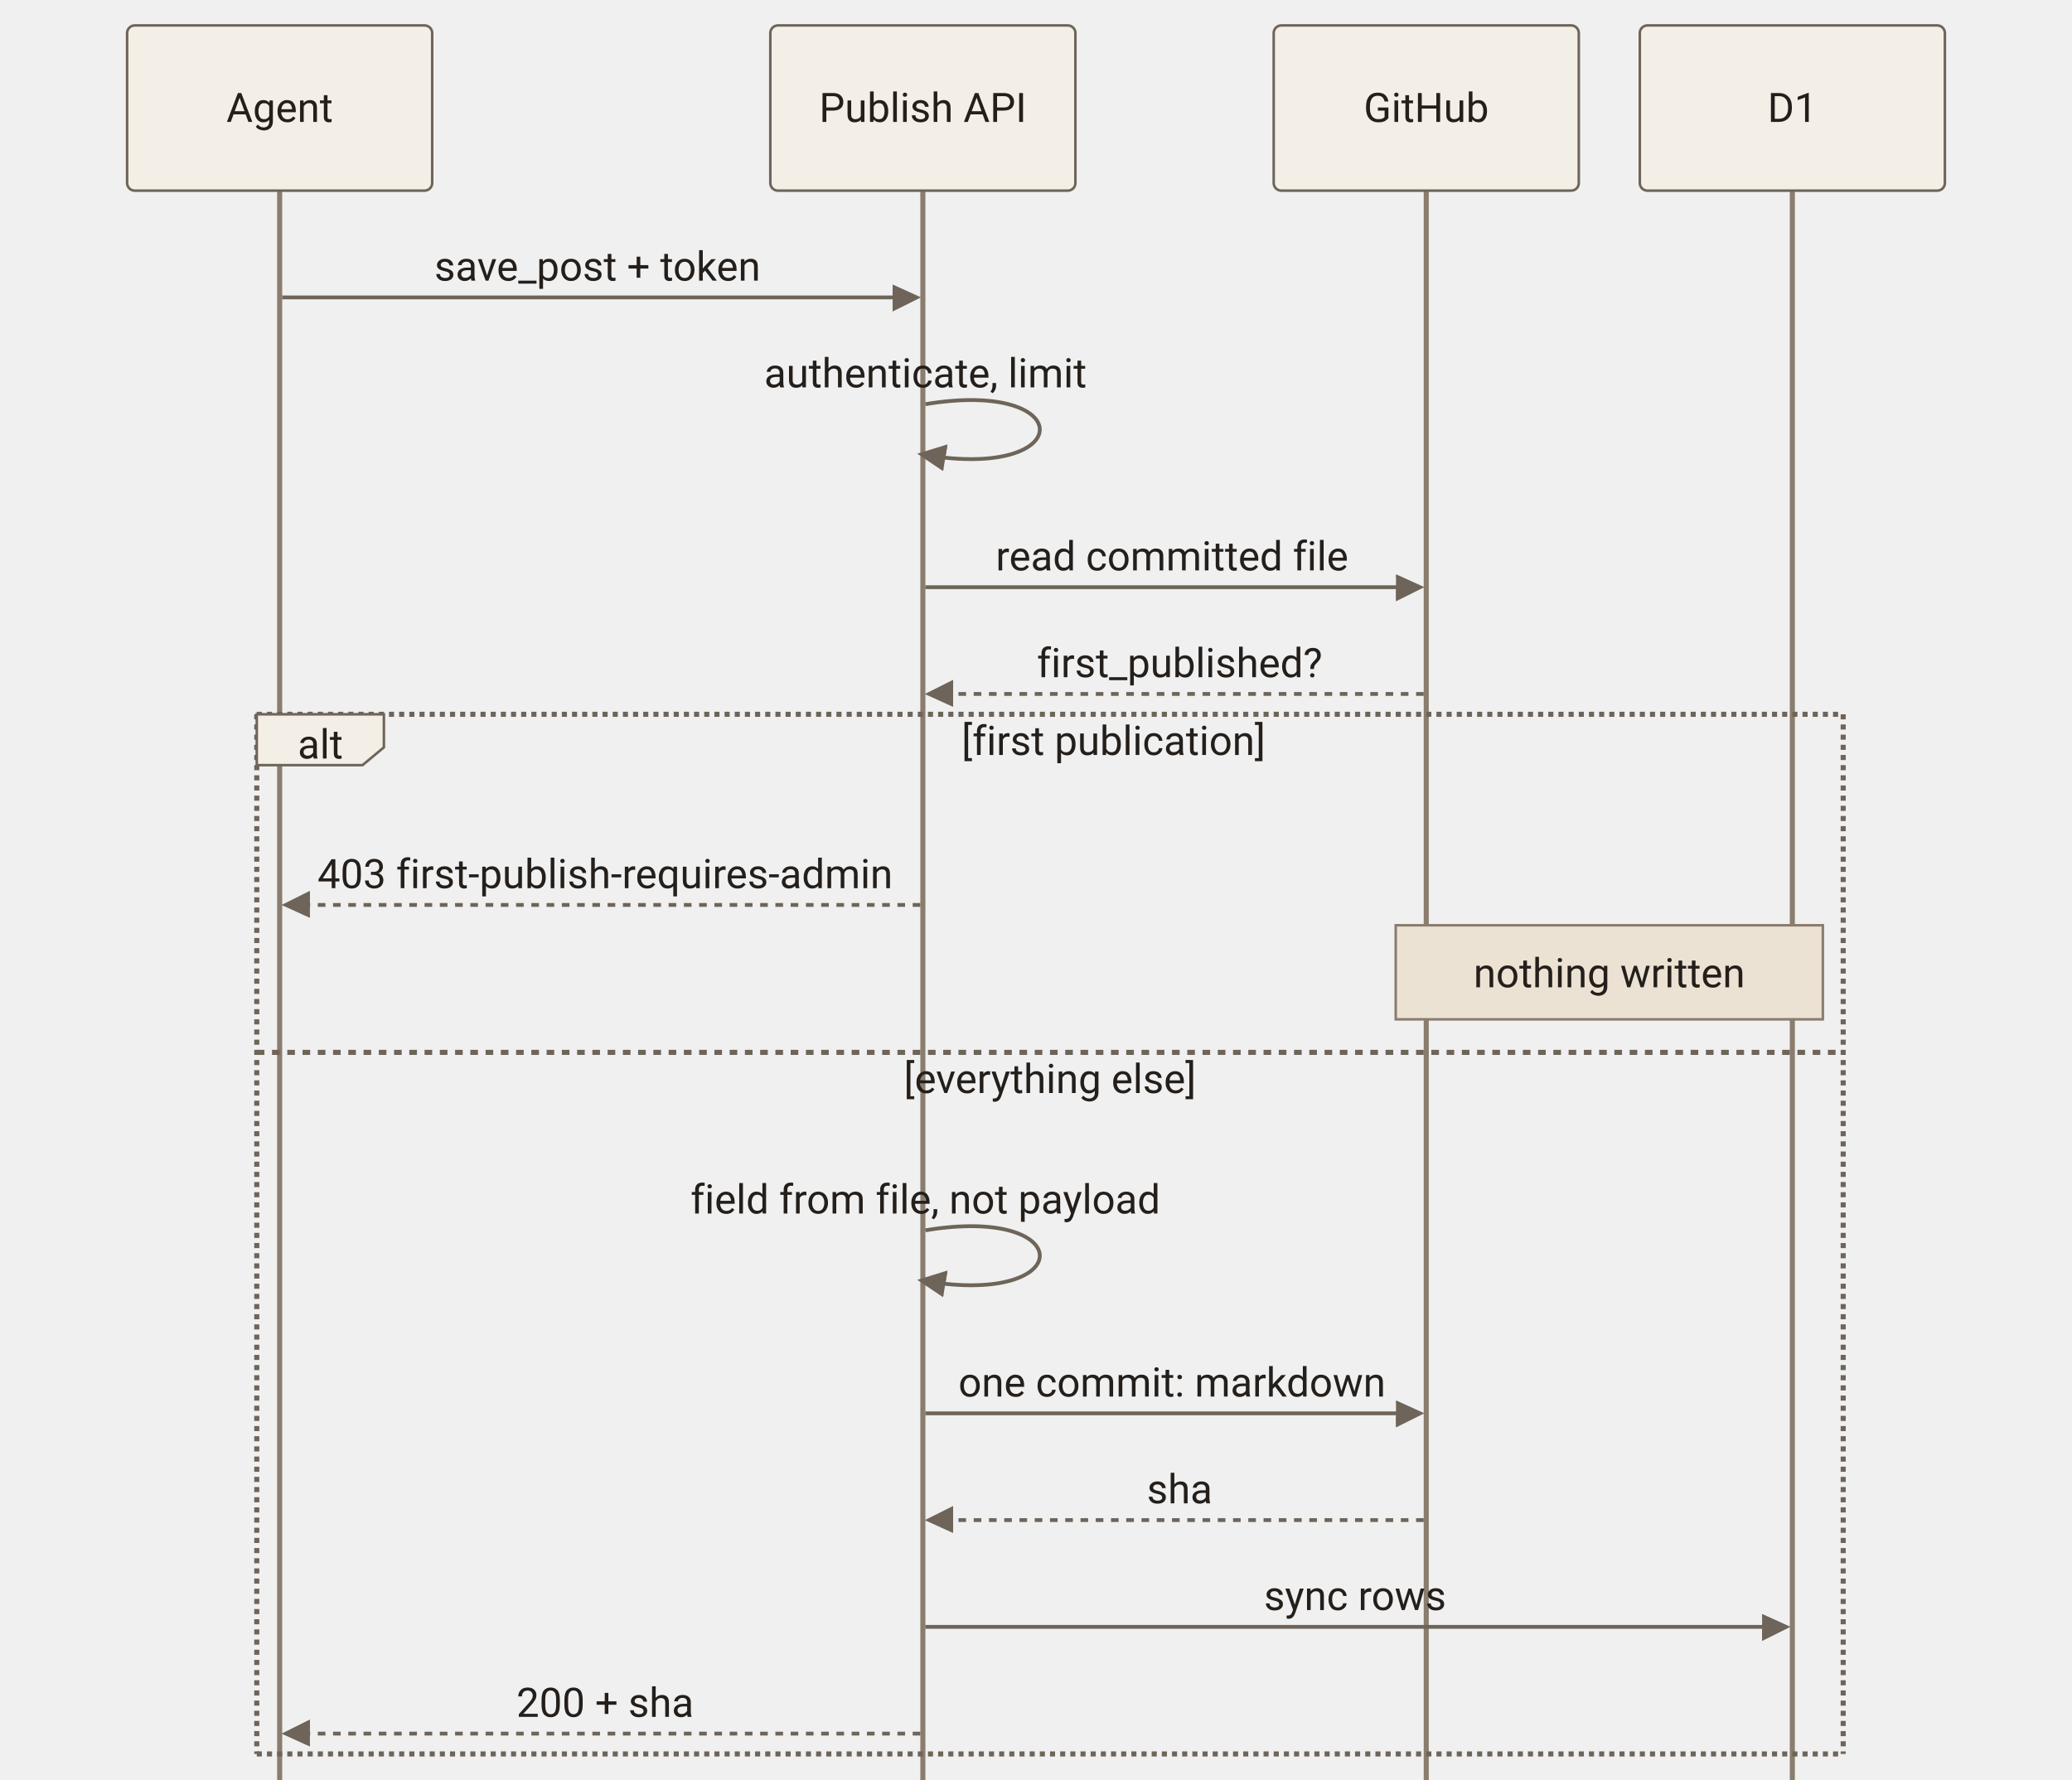
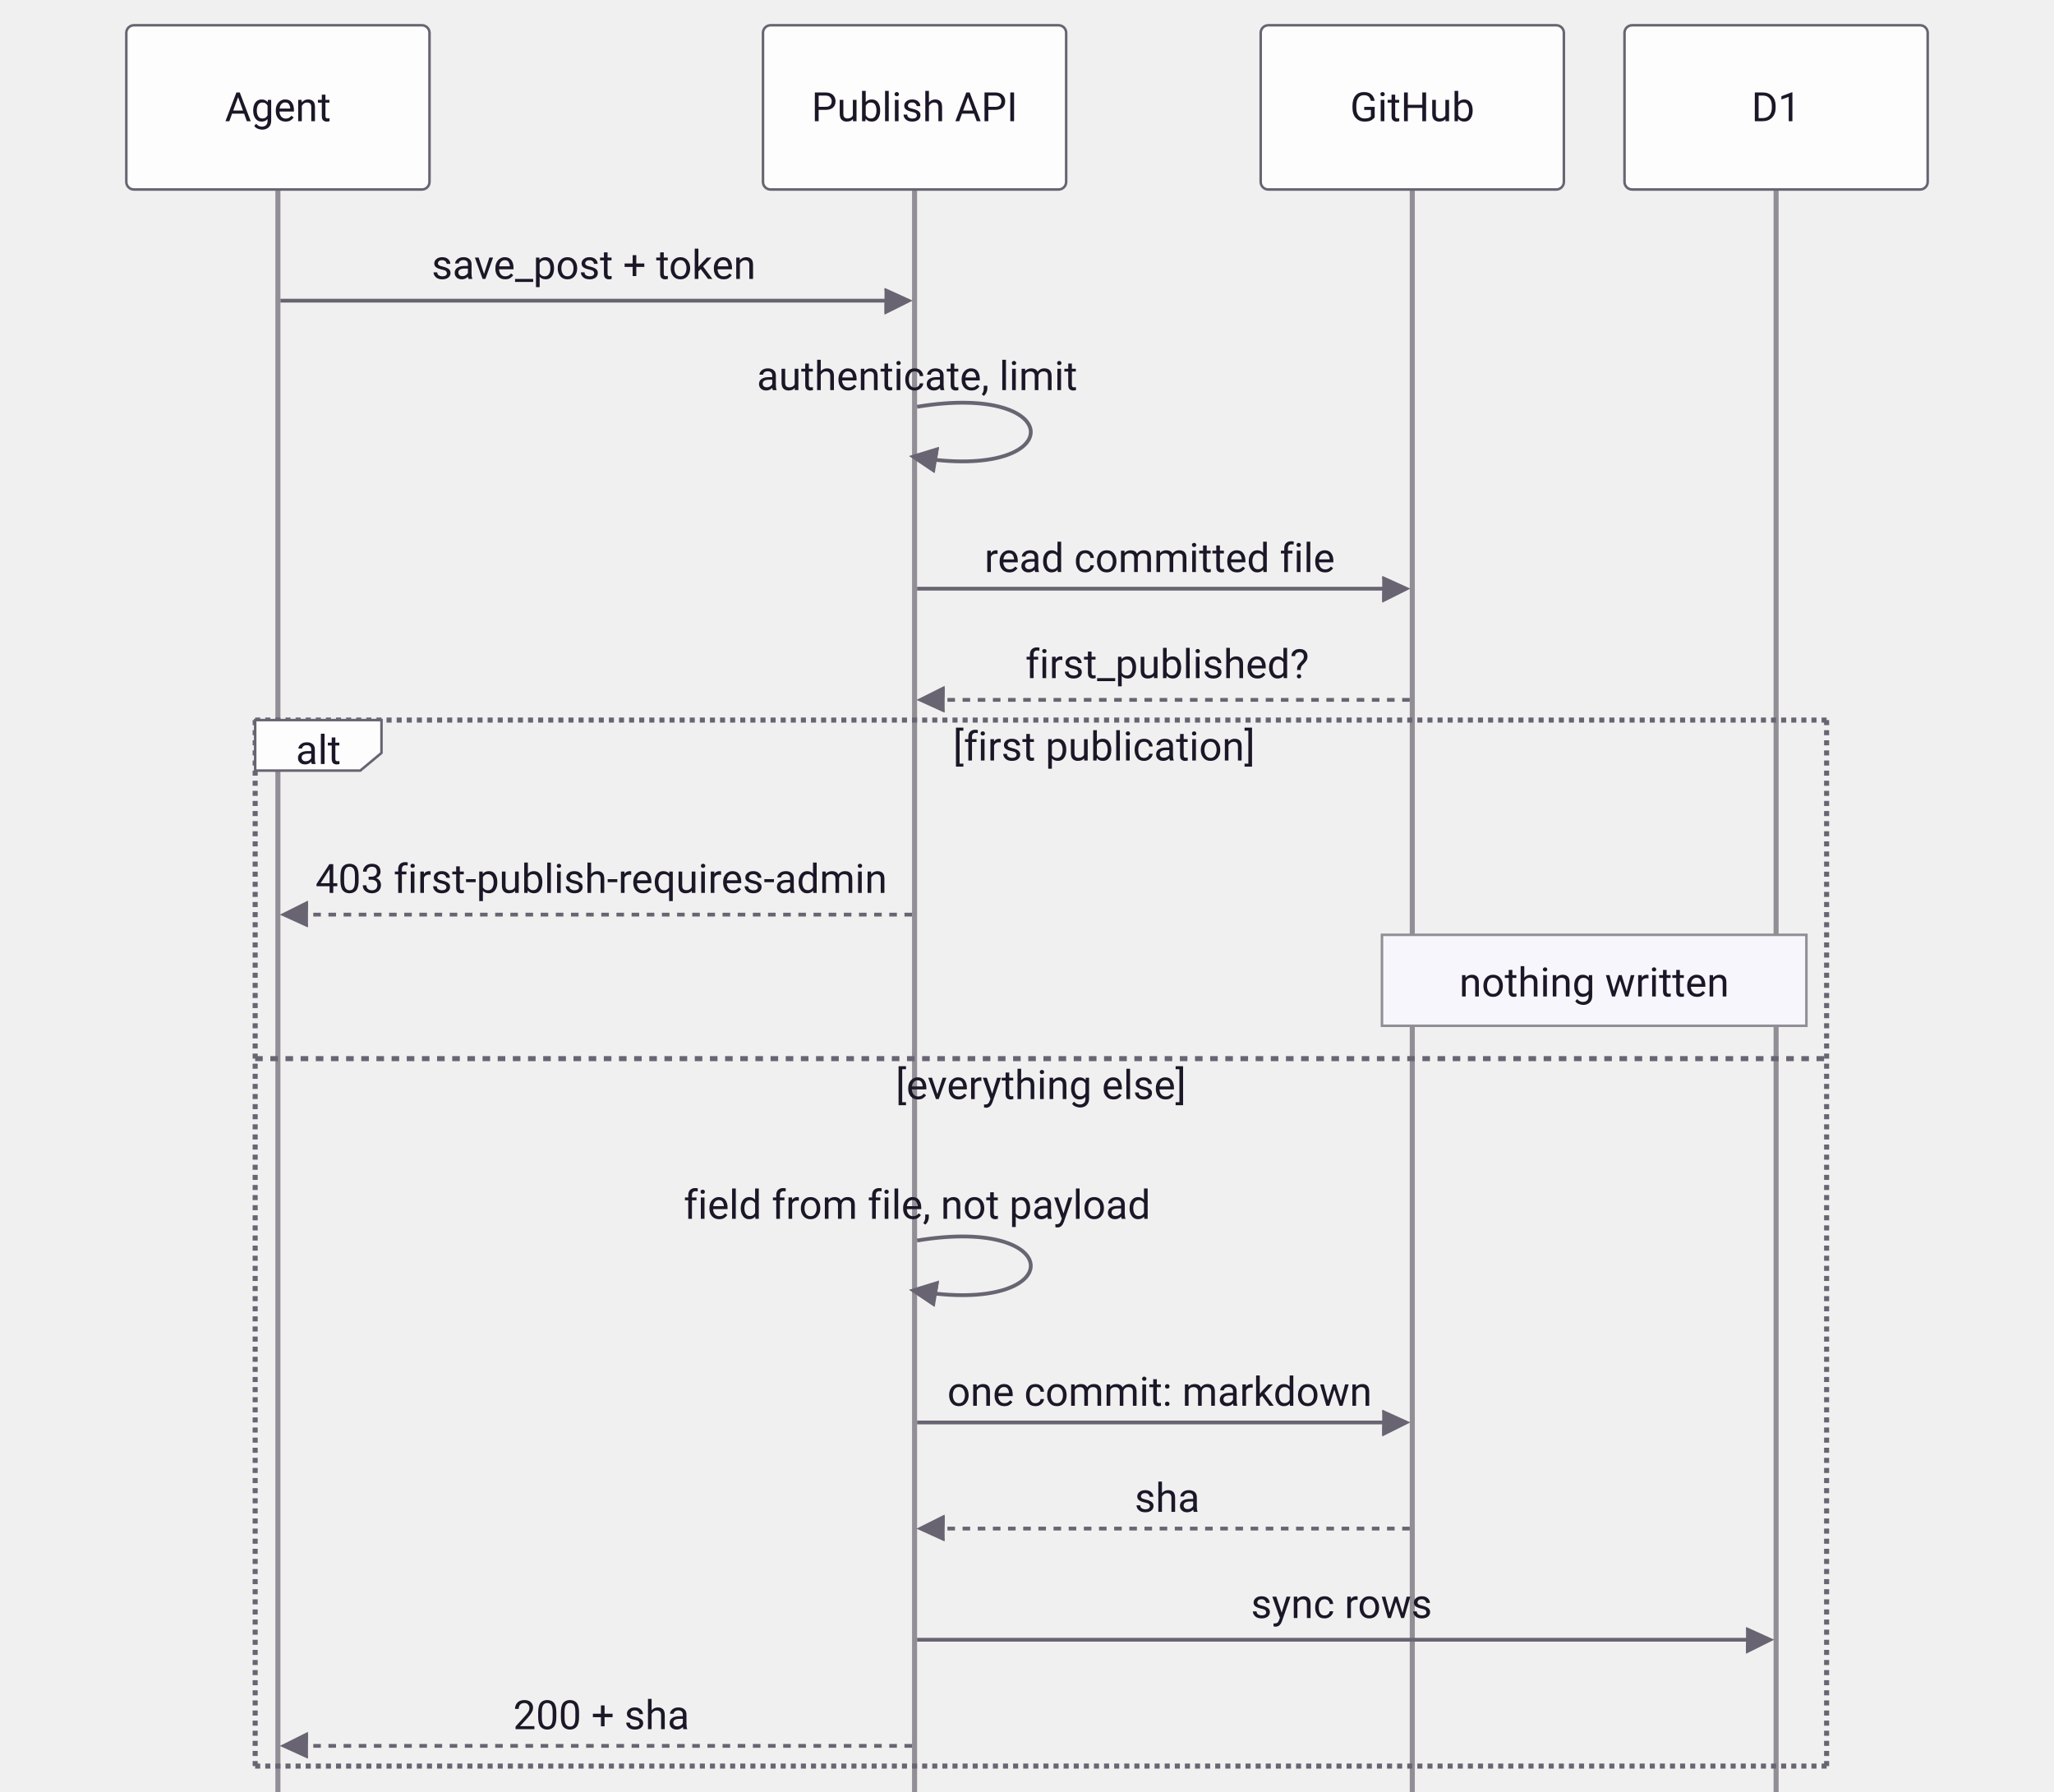
- <svg xmlns="http://www.w3.org/2000/svg" width="815" height="700" id="diagram" viewBox="-50 -10 815 700" role="graphics-document document" aria-roledescription="sequence" style="background-color: transparent;">
+ <svg xmlns="http://www.w3.org/2000/svg" width="813" height="709" id="diagram" viewBox="-50 -10 813 709" role="graphics-document document" aria-roledescription="sequence" style="background-color: transparent;">
  <g>
-     <line id="actor3" x1="655" y1="65" x2="655" y2="2000" class="actor-line 200" stroke-width="0.5px" stroke="#999" name="D" data-et="life-line" data-id="D" />
+     <line id="actor3" x1="653" y1="65" x2="653" y2="2000" class="actor-line 200" stroke-width="0.5px" stroke="#999" name="D" data-et="life-line" data-id="D" />
    <g id="root-3" data-et="participant" data-type="participant" data-id="D">
-       <rect x="595" y="0" fill="#eaeaea" stroke="#666" width="120" height="65" name="D" rx="3" ry="3" class="actor actor-top" />
-       <text x="655" y="32.5" dominant-baseline="central" alignment-baseline="central" class="actor actor-box" style="text-anchor: middle; font-size: 16px; font-weight: 400;">
-         <tspan x="655" dy="0">D1</tspan>
+       <rect x="593" y="0" fill="#eaeaea" stroke="#666" width="120" height="65" name="D" rx="3" ry="3" class="actor actor-top" />
+       <text x="653" y="32.5" dominant-baseline="central" alignment-baseline="central" class="actor actor-box" style="text-anchor: middle; font-size: 16px; font-weight: 400;">
+         <tspan x="653" dy="0">D1</tspan>
      </text>
    </g>
  </g>
  <g>
-     <line id="actor2" x1="511" y1="65" x2="511" y2="2000" class="actor-line 200" stroke-width="0.5px" stroke="#999" name="G" data-et="life-line" data-id="G" />
+     <line id="actor2" x1="509" y1="65" x2="509" y2="2000" class="actor-line 200" stroke-width="0.5px" stroke="#999" name="G" data-et="life-line" data-id="G" />
    <g id="root-2" data-et="participant" data-type="participant" data-id="G">
-       <rect x="451" y="0" fill="#eaeaea" stroke="#666" width="120" height="65" name="G" rx="3" ry="3" class="actor actor-top" />
-       <text x="511" y="32.5" dominant-baseline="central" alignment-baseline="central" class="actor actor-box" style="text-anchor: middle; font-size: 16px; font-weight: 400;">
-         <tspan x="511" dy="0">GitHub</tspan>
+       <rect x="449" y="0" fill="#eaeaea" stroke="#666" width="120" height="65" name="G" rx="3" ry="3" class="actor actor-top" />
+       <text x="509" y="32.5" dominant-baseline="central" alignment-baseline="central" class="actor actor-box" style="text-anchor: middle; font-size: 16px; font-weight: 400;">
+         <tspan x="509" dy="0">GitHub</tspan>
      </text>
    </g>
  </g>
  <g>
-     <line id="actor1" x1="313" y1="65" x2="313" y2="2000" class="actor-line 200" stroke-width="0.5px" stroke="#999" name="API" data-et="life-line" data-id="API" />
+     <line id="actor1" x1="312" y1="65" x2="312" y2="2000" class="actor-line 200" stroke-width="0.5px" stroke="#999" name="API" data-et="life-line" data-id="API" />
    <g id="root-1" data-et="participant" data-type="participant" data-id="API">
-       <rect x="253" y="0" fill="#eaeaea" stroke="#666" width="120" height="65" name="API" rx="3" ry="3" class="actor actor-top" />
-       <text x="313" y="32.5" dominant-baseline="central" alignment-baseline="central" class="actor actor-box" style="text-anchor: middle; font-size: 16px; font-weight: 400;">
-         <tspan x="313" dy="0">Publish API</tspan>
+       <rect x="252" y="0" fill="#eaeaea" stroke="#666" width="120" height="65" name="API" rx="3" ry="3" class="actor actor-top" />
+       <text x="312" y="32.5" dominant-baseline="central" alignment-baseline="central" class="actor actor-box" style="text-anchor: middle; font-size: 16px; font-weight: 400;">
+         <tspan x="312" dy="0">Publish API</tspan>
      </text>
    </g>
  </g>
  <g>
    <line id="actor0" x1="60" y1="65" x2="60" y2="2000" class="actor-line 200" stroke-width="0.5px" stroke="#999" name="A" data-et="life-line" data-id="A" />
    <g id="root-0" data-et="participant" data-type="participant" data-id="A">
      <rect x="0" y="0" fill="#eaeaea" stroke="#666" width="120" height="65" name="A" rx="3" ry="3" class="actor actor-top" />
      <text x="60" y="32.5" dominant-baseline="central" alignment-baseline="central" class="actor actor-box" style="text-anchor: middle; font-size: 16px; font-weight: 400;">
        <tspan x="60" dy="0">Agent</tspan>
      </text>
    </g>
  </g>
-   <style>#diagram{font-family:ui-sans-serif,system-ui,-apple-system,"Segoe UI",Roboto,sans-serif;font-size:16px;fill:#241f1b;}@keyframes edge-animation-frame{from{stroke-dashoffset:0;}}@keyframes dash{to{stroke-dashoffset:0;}}#diagram .edge-animation-slow{stroke-dasharray:9,5!important;stroke-dashoffset:900;animation:dash 50s linear infinite;stroke-linecap:round;}#diagram .edge-animation-fast{stroke-dasharray:9,5!important;stroke-dashoffset:900;animation:dash 20s linear infinite;stroke-linecap:round;}#diagram .error-icon{fill:#f7e1e1;}#diagram .error-text{fill:#a1122a;stroke:#a1122a;}#diagram .edge-thickness-normal{stroke-width:1px;}#diagram .edge-thickness-thick{stroke-width:3.5px;}#diagram .edge-pattern-solid{stroke-dasharray:0;}#diagram .edge-thickness-invisible{stroke-width:0;fill:none;}#diagram .edge-pattern-dashed{stroke-dasharray:3;}#diagram .edge-pattern-dotted{stroke-dasharray:2;}#diagram .marker{fill:#6e6459;stroke:#6e6459;}#diagram .marker.cross{stroke:#6e6459;}#diagram svg{font-family:ui-sans-serif,system-ui,-apple-system,"Segoe UI",Roboto,sans-serif;font-size:16px;}#diagram p{margin:0;}#diagram .actor{stroke:#6e6459;fill:#f4efe6;stroke-width:1;}#diagram rect.actor.outer-path[data-look="neo"]{filter:drop-shadow( 1px 2px 2px rgba(185,185,185,1));}#diagram rect.note[data-look="neo"]{stroke:#8a7d6e;fill:#ebe2d3;filter:drop-shadow( 1px 2px 2px rgba(185,185,185,1));}#diagram text.actor&gt;tspan{fill:#241f1b;stroke:none;}#diagram .actor-line{stroke:#8a7d6e;}#diagram .innerArc{stroke-width:1.5;stroke-dasharray:none;}#diagram .messageLine0{stroke-width:1.5;stroke-dasharray:none;stroke:#6e6459;}#diagram .messageLine1{stroke-width:1.5;stroke-dasharray:2,2;stroke:#6e6459;}#diagram [id$="-arrowhead"] path{fill:#6e6459;stroke:#6e6459;}#diagram .sequenceNumber{fill:#ffffff;}#diagram [id$="-sequencenumber"]{fill:#6e6459;}#diagram [id$="-crosshead"] path{fill:#6e6459;stroke:#6e6459;}#diagram .messageText{fill:#241f1b;stroke:none;}#diagram .labelBox{stroke:#6e6459;fill:#f4efe6;filter:none;}#diagram .labelText,#diagram .labelText&gt;tspan{fill:#241f1b;stroke:none;}#diagram .loopText,#diagram .loopText&gt;tspan{fill:#241f1b;stroke:none;}#diagram .sectionTitle,#diagram .sectionTitle&gt;tspan{fill:#241f1b;stroke:none;}#diagram .loopLine{stroke-width:2px;stroke-dasharray:2,2;stroke:#6e6459;fill:#6e6459;}#diagram .note{stroke:#8a7d6e;fill:#ebe2d3;}#diagram .noteText,#diagram .noteText&gt;tspan{fill:#241f1b;stroke:none;font-weight:normal;}#diagram .activation0{fill:#ebe2d3;stroke:#6e6459;}#diagram .activation1{fill:#ebe2d3;stroke:#6e6459;}#diagram .activation2{fill:#ebe2d3;stroke:#6e6459;}#diagram .actorPopupMenu{position:absolute;}#diagram .actorPopupMenuPanel{position:absolute;fill:#f4efe6;box-shadow:0px 8px 16px 0px rgba(0,0,0,0.2);filter:drop-shadow(3px 5px 2px rgb(0 0 0 / 0.4));}#diagram .actor-man circle,#diagram line{fill:#f4efe6;stroke-width:2px;}#diagram g rect.rect{filter:drop-shadow( 1px 2px 2px rgba(185,185,185,1));stroke:#6e6459;}#diagram .node .neo-node{stroke:#6e6459;}#diagram [data-look="neo"].node rect,#diagram [data-look="neo"].cluster rect,#diagram [data-look="neo"].node polygon{stroke:url(#diagram-gradient);filter:drop-shadow( 1px 2px 2px rgba(185,185,185,1));}#diagram [data-look="neo"].swimlane.cluster rect{filter:none;}#diagram [data-look="neo"].node path{stroke:url(#diagram-gradient);stroke-width:1px;}#diagram [data-look="neo"].node .outer-path{filter:drop-shadow( 1px 2px 2px rgba(185,185,185,1));}#diagram [data-look="neo"].node .neo-line path{stroke:#6e6459;filter:none;}#diagram [data-look="neo"].node circle{stroke:url(#diagram-gradient);filter:drop-shadow( 1px 2px 2px rgba(185,185,185,1));}#diagram [data-look="neo"].node circle .state-start{fill:#000000;}#diagram [data-look="neo"].icon-shape .icon{fill:url(#diagram-gradient);filter:drop-shadow( 1px 2px 2px rgba(185,185,185,1));}#diagram [data-look="neo"].icon-shape .icon-neo path{stroke:url(#diagram-gradient);filter:drop-shadow( 1px 2px 2px rgba(185,185,185,1));}#diagram :root{--mermaid-font-family:"trebuchet ms",verdana,arial,sans-serif;}</style>
+   <style>#diagram{font-family:ui-sans-serif,system-ui,-apple-system,"Segoe UI",Roboto,sans-serif;font-size:16px;fill:#1c1727;}@keyframes edge-animation-frame{from{stroke-dashoffset:0;}}@keyframes dash{to{stroke-dashoffset:0;}}#diagram .edge-animation-slow{stroke-dasharray:9,5!important;stroke-dashoffset:900;animation:dash 50s linear infinite;stroke-linecap:round;}#diagram .edge-animation-fast{stroke-dasharray:9,5!important;stroke-dashoffset:900;animation:dash 20s linear infinite;stroke-linecap:round;}#diagram .error-icon{fill:#f7e1e1;}#diagram .error-text{fill:#a1122a;stroke:#a1122a;}#diagram .edge-thickness-normal{stroke-width:1px;}#diagram .edge-thickness-thick{stroke-width:3.5px;}#diagram .edge-pattern-solid{stroke-dasharray:0;}#diagram .edge-thickness-invisible{stroke-width:0;fill:none;}#diagram .edge-pattern-dashed{stroke-dasharray:3;}#diagram .edge-pattern-dotted{stroke-dasharray:2;}#diagram .marker{fill:#686471;stroke:#686471;}#diagram .marker.cross{stroke:#686471;}#diagram svg{font-family:ui-sans-serif,system-ui,-apple-system,"Segoe UI",Roboto,sans-serif;font-size:16px;}#diagram p{margin:0;}#diagram .actor{stroke:#686471;fill:#fdfdfe;stroke-width:1;}#diagram rect.actor.outer-path[data-look="neo"]{filter:drop-shadow( 1px 2px 2px rgba(185,185,185,1));}#diagram rect.note[data-look="neo"]{stroke:#918e96;fill:#f7f6fc;filter:drop-shadow( 1px 2px 2px rgba(185,185,185,1));}#diagram text.actor&gt;tspan{fill:#1c1727;stroke:none;}#diagram .actor-line{stroke:#918e96;}#diagram .innerArc{stroke-width:1.5;stroke-dasharray:none;}#diagram .messageLine0{stroke-width:1.5;stroke-dasharray:none;stroke:#686471;}#diagram .messageLine1{stroke-width:1.5;stroke-dasharray:2,2;stroke:#686471;}#diagram [id$="-arrowhead"] path{fill:#686471;stroke:#686471;}#diagram .sequenceNumber{fill:#ffffff;}#diagram [id$="-sequencenumber"]{fill:#686471;}#diagram [id$="-crosshead"] path{fill:#686471;stroke:#686471;}#diagram .messageText{fill:#1c1727;stroke:none;}#diagram .labelBox{stroke:#686471;fill:#fdfdfe;filter:none;}#diagram .labelText,#diagram .labelText&gt;tspan{fill:#1c1727;stroke:none;}#diagram .loopText,#diagram .loopText&gt;tspan{fill:#1c1727;stroke:none;}#diagram .sectionTitle,#diagram .sectionTitle&gt;tspan{fill:#1c1727;stroke:none;}#diagram .loopLine{stroke-width:2px;stroke-dasharray:2,2;stroke:#686471;fill:#686471;}#diagram .note{stroke:#918e96;fill:#f7f6fc;}#diagram .noteText,#diagram .noteText&gt;tspan{fill:#1c1727;stroke:none;font-weight:normal;}#diagram .activation0{fill:#f7f6fc;stroke:#686471;}#diagram .activation1{fill:#f7f6fc;stroke:#686471;}#diagram .activation2{fill:#f7f6fc;stroke:#686471;}#diagram .actorPopupMenu{position:absolute;}#diagram .actorPopupMenuPanel{position:absolute;fill:#fdfdfe;box-shadow:0px 8px 16px 0px rgba(0,0,0,0.2);filter:drop-shadow(3px 5px 2px rgb(0 0 0 / 0.4));}#diagram .actor-man circle,#diagram line{fill:#fdfdfe;stroke-width:2px;}#diagram g rect.rect{filter:drop-shadow( 1px 2px 2px rgba(185,185,185,1));stroke:#686471;}#diagram .node .neo-node{stroke:#686471;}#diagram [data-look="neo"].node rect,#diagram [data-look="neo"].cluster rect,#diagram [data-look="neo"].node polygon{stroke:url(#diagram-gradient);filter:drop-shadow( 1px 2px 2px rgba(185,185,185,1));}#diagram [data-look="neo"].swimlane.cluster rect{filter:none;}#diagram [data-look="neo"].node path{stroke:url(#diagram-gradient);stroke-width:1px;}#diagram [data-look="neo"].node .outer-path{filter:drop-shadow( 1px 2px 2px rgba(185,185,185,1));}#diagram [data-look="neo"].node .neo-line path{stroke:#686471;filter:none;}#diagram [data-look="neo"].node circle{stroke:url(#diagram-gradient);filter:drop-shadow( 1px 2px 2px rgba(185,185,185,1));}#diagram [data-look="neo"].node circle .state-start{fill:#000000;}#diagram [data-look="neo"].icon-shape .icon{fill:url(#diagram-gradient);filter:drop-shadow( 1px 2px 2px rgba(185,185,185,1));}#diagram [data-look="neo"].icon-shape .icon-neo path{stroke:url(#diagram-gradient);filter:drop-shadow( 1px 2px 2px rgba(185,185,185,1));}#diagram :root{--mermaid-font-family:"trebuchet ms",verdana,arial,sans-serif;}</style>
  <g />
  <defs>
    <symbol id="diagram-computer" width="24" height="24">
      <path transform="scale(.5)" d="M2 2v13h20v-13h-20zm18 11h-16v-9h16v9zm-10.228 6l.466-1h3.524l.467 1h-4.457zm14.228 3h-24l2-6h2.104l-1.33 4h18.45l-1.297-4h2.073l2 6zm-5-10h-14v-7h14v7z" />
    </symbol>
  </defs>
  <defs>
    <symbol id="diagram-database" fill-rule="evenodd" clip-rule="evenodd">
      <path transform="scale(.5)" d="M12.258.001l.256.004.255.005.253.008.251.01.249.012.247.015.246.016.242.019.241.02.239.023.236.024.233.027.231.028.229.031.225.032.223.034.22.036.217.038.214.04.211.041.208.043.205.045.201.046.198.048.194.05.191.051.187.053.183.054.18.056.175.057.172.059.168.06.163.061.16.063.155.064.15.066.074.033.073.033.071.034.07.034.069.035.068.035.067.035.066.035.064.036.064.036.062.036.06.036.06.037.058.037.058.037.055.038.055.038.053.038.052.038.051.039.05.039.048.039.047.039.045.04.044.04.043.04.041.04.04.041.039.041.037.041.036.041.034.041.033.042.032.042.03.042.029.042.027.042.026.043.024.043.023.043.021.043.02.043.018.044.017.043.015.044.013.044.012.044.011.045.009.044.007.045.006.045.004.045.002.045.001.045v17l-.001.045-.002.045-.004.045-.006.045-.007.045-.009.044-.011.045-.012.044-.013.044-.015.044-.017.043-.018.044-.02.043-.021.043-.023.043-.024.043-.026.043-.027.042-.029.042-.03.042-.032.042-.033.042-.034.041-.036.041-.037.041-.039.041-.04.041-.041.04-.043.04-.044.04-.045.04-.047.039-.048.039-.05.039-.051.039-.052.038-.053.038-.055.038-.055.038-.058.037-.058.037-.06.037-.06.036-.062.036-.064.036-.064.036-.066.035-.067.035-.068.035-.069.035-.07.034-.071.034-.073.033-.074.033-.15.066-.155.064-.16.063-.163.061-.168.06-.172.059-.175.057-.18.056-.183.054-.187.053-.191.051-.194.05-.198.048-.201.046-.205.045-.208.043-.211.041-.214.04-.217.038-.22.036-.223.034-.225.032-.229.031-.231.028-.233.027-.236.024-.239.023-.241.02-.242.019-.246.016-.247.015-.249.012-.251.01-.253.008-.255.005-.256.004-.258.001-.258-.001-.256-.004-.255-.005-.253-.008-.251-.01-.249-.012-.247-.015-.245-.016-.243-.019-.241-.02-.238-.023-.236-.024-.234-.027-.231-.028-.228-.031-.226-.032-.223-.034-.22-.036-.217-.038-.214-.04-.211-.041-.208-.043-.204-.045-.201-.046-.198-.048-.195-.05-.19-.051-.187-.053-.184-.054-.179-.056-.176-.057-.172-.059-.167-.06-.164-.061-.159-.063-.155-.064-.151-.066-.074-.033-.072-.033-.072-.034-.07-.034-.069-.035-.068-.035-.067-.035-.066-.035-.064-.036-.063-.036-.062-.036-.061-.036-.06-.037-.058-.037-.057-.037-.056-.038-.055-.038-.053-.038-.052-.038-.051-.039-.049-.039-.049-.039-.046-.039-.046-.04-.044-.04-.043-.04-.041-.04-.04-.041-.039-.041-.037-.041-.036-.041-.034-.041-.033-.042-.032-.042-.03-.042-.029-.042-.027-.042-.026-.043-.024-.043-.023-.043-.021-.043-.02-.043-.018-.044-.017-.043-.015-.044-.013-.044-.012-.044-.011-.045-.009-.044-.007-.045-.006-.045-.004-.045-.002-.045-.001-.045v-17l.001-.045.002-.045.004-.045.006-.045.007-.045.009-.044.011-.045.012-.044.013-.044.015-.044.017-.043.018-.044.02-.043.021-.043.023-.043.024-.043.026-.043.027-.042.029-.042.03-.042.032-.042.033-.042.034-.041.036-.041.037-.041.039-.041.04-.041.041-.04.043-.04.044-.04.046-.04.046-.039.049-.039.049-.039.051-.039.052-.038.053-.038.055-.038.056-.038.057-.037.058-.037.06-.037.061-.036.062-.036.063-.036.064-.036.066-.035.067-.035.068-.035.069-.035.07-.034.072-.034.072-.033.074-.033.151-.066.155-.064.159-.063.164-.061.167-.06.172-.059.176-.057.179-.056.184-.054.187-.053.19-.051.195-.05.198-.048.201-.046.204-.045.208-.043.211-.041.214-.04.217-.038.22-.036.223-.034.226-.032.228-.031.231-.028.234-.027.236-.024.238-.023.241-.02.243-.019.245-.016.247-.015.249-.012.251-.01.253-.008.255-.005.256-.004.258-.001.258.001zm-9.258 20.499v.01l.001.021.003.021.004.022.005.021.006.022.007.022.009.023.01.022.011.023.012.023.013.023.015.023.016.024.017.023.018.024.019.024.021.024.022.025.023.024.024.025.052.049.056.05.061.051.066.051.07.051.075.051.079.052.084.052.088.052.092.052.097.052.102.051.105.052.11.052.114.051.119.051.123.051.127.05.131.05.135.05.139.048.144.049.147.047.152.047.155.047.16.045.163.045.167.043.171.043.176.041.178.041.183.039.187.039.19.037.194.035.197.035.202.033.204.031.209.03.212.029.216.027.219.025.222.024.226.021.23.02.233.018.236.016.24.015.243.012.246.01.249.008.253.005.256.004.259.001.26-.001.257-.004.254-.005.25-.008.247-.011.244-.012.241-.014.237-.016.233-.018.231-.021.226-.021.224-.024.22-.026.216-.027.212-.028.21-.031.205-.031.202-.034.198-.034.194-.036.191-.037.187-.039.183-.04.179-.04.175-.042.172-.043.168-.044.163-.045.16-.046.155-.046.152-.047.148-.048.143-.049.139-.049.136-.05.131-.05.126-.05.123-.051.118-.052.114-.051.11-.052.106-.052.101-.052.096-.052.092-.052.088-.053.083-.051.079-.052.074-.052.07-.051.065-.051.06-.051.056-.05.051-.05.023-.024.023-.025.021-.024.02-.024.019-.024.018-.024.017-.024.015-.023.014-.024.013-.023.012-.023.01-.023.01-.022.008-.022.006-.022.006-.022.004-.022.004-.021.001-.021.001-.021v-4.127l-.077.055-.08.053-.083.054-.085.053-.087.052-.09.052-.093.051-.095.05-.097.05-.1.049-.102.049-.105.048-.106.047-.109.047-.111.046-.114.045-.115.045-.118.044-.12.043-.122.042-.124.042-.126.041-.128.04-.13.04-.132.038-.134.038-.135.037-.138.037-.139.035-.142.035-.143.034-.144.033-.147.032-.148.031-.15.03-.151.03-.153.029-.154.027-.156.027-.158.026-.159.025-.161.024-.162.023-.163.022-.165.021-.166.02-.167.019-.169.018-.169.017-.171.016-.173.015-.173.014-.175.013-.175.012-.177.011-.178.01-.179.008-.179.008-.181.006-.182.005-.182.004-.184.003-.184.002h-.37l-.184-.002-.184-.003-.182-.004-.182-.005-.181-.006-.179-.008-.179-.008-.178-.01-.176-.011-.176-.012-.175-.013-.173-.014-.172-.015-.171-.016-.17-.017-.169-.018-.167-.019-.166-.02-.165-.021-.163-.022-.162-.023-.161-.024-.159-.025-.157-.026-.156-.027-.155-.027-.153-.029-.151-.03-.15-.03-.148-.031-.146-.032-.145-.033-.143-.034-.141-.035-.14-.035-.137-.037-.136-.037-.134-.038-.132-.038-.13-.04-.128-.04-.126-.041-.124-.042-.122-.042-.12-.044-.117-.043-.116-.045-.113-.045-.112-.046-.109-.047-.106-.047-.105-.048-.102-.049-.1-.049-.097-.05-.095-.05-.093-.052-.09-.051-.087-.052-.085-.053-.083-.054-.08-.054-.077-.054v4.127zm0-5.654v.011l.001.021.003.021.004.021.005.022.006.022.007.022.009.022.01.022.011.023.012.023.013.023.015.024.016.023.017.024.018.024.019.024.021.024.022.024.023.025.024.024.052.05.056.05.061.05.066.051.07.051.075.052.079.051.084.052.088.052.092.052.097.052.102.052.105.052.11.051.114.051.119.052.123.05.127.051.131.05.135.049.139.049.144.048.147.048.152.047.155.046.16.045.163.045.167.044.171.042.176.042.178.04.183.04.187.038.19.037.194.036.197.034.202.033.204.032.209.03.212.028.216.027.219.025.222.024.226.022.23.02.233.018.236.016.24.014.243.012.246.01.249.008.253.006.256.003.259.001.26-.001.257-.003.254-.006.25-.008.247-.01.244-.012.241-.015.237-.016.233-.018.231-.02.226-.022.224-.024.22-.025.216-.027.212-.029.21-.03.205-.032.202-.033.198-.035.194-.036.191-.037.187-.039.183-.039.179-.041.175-.042.172-.043.168-.044.163-.045.16-.045.155-.047.152-.047.148-.048.143-.048.139-.05.136-.049.131-.05.126-.051.123-.051.118-.051.114-.052.11-.052.106-.052.101-.052.096-.052.092-.052.088-.052.083-.052.079-.052.074-.051.07-.052.065-.051.06-.05.056-.051.051-.049.023-.025.023-.024.021-.025.02-.024.019-.024.018-.024.017-.024.015-.023.014-.023.013-.024.012-.022.01-.023.01-.023.008-.022.006-.022.006-.022.004-.021.004-.022.001-.021.001-.021v-4.139l-.077.054-.08.054-.083.054-.085.052-.087.053-.09.051-.093.051-.095.051-.097.05-.1.049-.102.049-.105.048-.106.047-.109.047-.111.046-.114.045-.115.044-.118.044-.12.044-.122.042-.124.042-.126.041-.128.04-.13.039-.132.039-.134.038-.135.037-.138.036-.139.036-.142.035-.143.033-.144.033-.147.033-.148.031-.15.03-.151.03-.153.028-.154.028-.156.027-.158.026-.159.025-.161.024-.162.023-.163.022-.165.021-.166.02-.167.019-.169.018-.169.017-.171.016-.173.015-.173.014-.175.013-.175.012-.177.011-.178.009-.179.009-.179.007-.181.007-.182.005-.182.004-.184.003-.184.002h-.37l-.184-.002-.184-.003-.182-.004-.182-.005-.181-.007-.179-.007-.179-.009-.178-.009-.176-.011-.176-.012-.175-.013-.173-.014-.172-.015-.171-.016-.17-.017-.169-.018-.167-.019-.166-.02-.165-.021-.163-.022-.162-.023-.161-.024-.159-.025-.157-.026-.156-.027-.155-.028-.153-.028-.151-.03-.15-.03-.148-.031-.146-.033-.145-.033-.143-.033-.141-.035-.14-.036-.137-.036-.136-.037-.134-.038-.132-.039-.13-.039-.128-.04-.126-.041-.124-.042-.122-.043-.12-.043-.117-.044-.116-.044-.113-.046-.112-.046-.109-.046-.106-.047-.105-.048-.102-.049-.1-.049-.097-.05-.095-.051-.093-.051-.09-.051-.087-.053-.085-.052-.083-.054-.08-.054-.077-.054v4.139zm0-5.666v.011l.001.02.003.022.004.021.005.022.006.021.007.022.009.023.01.022.011.023.012.023.013.023.015.023.016.024.017.024.018.023.019.024.021.025.022.024.023.024.024.025.052.05.056.05.061.05.066.051.07.051.075.052.079.051.084.052.088.052.092.052.097.052.102.052.105.051.11.052.114.051.119.051.123.051.127.05.131.05.135.05.139.049.144.048.147.048.152.047.155.046.16.045.163.045.167.043.171.043.176.042.178.04.183.04.187.038.19.037.194.036.197.034.202.033.204.032.209.03.212.028.216.027.219.025.222.024.226.021.23.02.233.018.236.017.24.014.243.012.246.01.249.008.253.006.256.003.259.001.26-.001.257-.003.254-.006.25-.008.247-.01.244-.013.241-.014.237-.016.233-.018.231-.02.226-.022.224-.024.22-.025.216-.027.212-.029.21-.03.205-.032.202-.033.198-.035.194-.036.191-.037.187-.039.183-.039.179-.041.175-.042.172-.043.168-.044.163-.045.16-.045.155-.047.152-.047.148-.048.143-.049.139-.049.136-.049.131-.051.126-.05.123-.051.118-.052.114-.051.11-.052.106-.052.101-.052.096-.052.092-.052.088-.052.083-.052.079-.052.074-.052.07-.051.065-.051.06-.051.056-.05.051-.049.023-.025.023-.025.021-.024.02-.024.019-.024.018-.024.017-.024.015-.023.014-.024.013-.023.012-.023.01-.022.01-.023.008-.022.006-.022.006-.022.004-.022.004-.021.001-.021.001-.021v-4.153l-.077.054-.08.054-.083.053-.085.053-.087.053-.09.051-.093.051-.095.051-.097.05-.1.049-.102.048-.105.048-.106.048-.109.046-.111.046-.114.046-.115.044-.118.044-.12.043-.122.043-.124.042-.126.041-.128.04-.13.039-.132.039-.134.038-.135.037-.138.036-.139.036-.142.034-.143.034-.144.033-.147.032-.148.032-.15.03-.151.03-.153.028-.154.028-.156.027-.158.026-.159.024-.161.024-.162.023-.163.023-.165.021-.166.02-.167.019-.169.018-.169.017-.171.016-.173.015-.173.014-.175.013-.175.012-.177.01-.178.01-.179.009-.179.007-.181.006-.182.006-.182.004-.184.003-.184.001-.185.001-.185-.001-.184-.001-.184-.003-.182-.004-.182-.006-.181-.006-.179-.007-.179-.009-.178-.01-.176-.01-.176-.012-.175-.013-.173-.014-.172-.015-.171-.016-.17-.017-.169-.018-.167-.019-.166-.02-.165-.021-.163-.023-.162-.023-.161-.024-.159-.024-.157-.026-.156-.027-.155-.028-.153-.028-.151-.03-.15-.03-.148-.032-.146-.032-.145-.033-.143-.034-.141-.034-.14-.036-.137-.036-.136-.037-.134-.038-.132-.039-.13-.039-.128-.041-.126-.041-.124-.041-.122-.043-.12-.043-.117-.044-.116-.044-.113-.046-.112-.046-.109-.046-.106-.048-.105-.048-.102-.048-.1-.05-.097-.049-.095-.051-.093-.051-.09-.052-.087-.052-.085-.053-.083-.053-.08-.054-.077-.054v4.153zm8.74-8.179l-.257.004-.254.005-.25.008-.247.011-.244.012-.241.014-.237.016-.233.018-.231.021-.226.022-.224.023-.22.026-.216.027-.212.028-.21.031-.205.032-.202.033-.198.034-.194.036-.191.038-.187.038-.183.04-.179.041-.175.042-.172.043-.168.043-.163.045-.16.046-.155.046-.152.048-.148.048-.143.048-.139.049-.136.05-.131.05-.126.051-.123.051-.118.051-.114.052-.11.052-.106.052-.101.052-.096.052-.092.052-.088.052-.083.052-.079.052-.074.051-.07.052-.065.051-.06.05-.056.05-.051.05-.023.025-.023.024-.021.024-.02.025-.019.024-.018.024-.017.023-.015.024-.014.023-.013.023-.012.023-.01.023-.01.022-.008.022-.006.023-.006.021-.004.022-.004.021-.001.021-.001.021.001.021.001.021.004.021.004.022.006.021.006.023.008.022.01.022.01.023.012.023.013.023.014.023.015.024.017.023.018.024.019.024.02.025.021.024.023.024.023.025.051.05.056.05.06.05.065.051.07.052.074.051.079.052.083.052.088.052.092.052.096.052.101.052.106.052.11.052.114.052.118.051.123.051.126.051.131.05.136.05.139.049.143.048.148.048.152.048.155.046.16.046.163.045.168.043.172.043.175.042.179.041.183.04.187.038.191.038.194.036.198.034.202.033.205.032.21.031.212.028.216.027.22.026.224.023.226.022.231.021.233.018.237.016.241.014.244.012.247.011.25.008.254.005.257.004.26.001.26-.001.257-.004.254-.005.25-.008.247-.011.244-.012.241-.014.237-.016.233-.018.231-.021.226-.022.224-.023.22-.026.216-.027.212-.028.21-.031.205-.032.202-.033.198-.034.194-.036.191-.038.187-.038.183-.04.179-.041.175-.042.172-.043.168-.043.163-.045.16-.046.155-.046.152-.048.148-.048.143-.048.139-.049.136-.05.131-.05.126-.051.123-.051.118-.051.114-.052.11-.052.106-.052.101-.052.096-.052.092-.052.088-.052.083-.052.079-.052.074-.051.07-.052.065-.051.06-.05.056-.05.051-.05.023-.025.023-.024.021-.024.02-.025.019-.024.018-.024.017-.023.015-.024.014-.023.013-.023.012-.023.01-.023.01-.022.008-.022.006-.023.006-.021.004-.022.004-.021.001-.021.001-.021-.001-.021-.001-.021-.004-.021-.004-.022-.006-.021-.006-.023-.008-.022-.01-.022-.01-.023-.012-.023-.013-.023-.014-.023-.015-.024-.017-.023-.018-.024-.019-.024-.02-.025-.021-.024-.023-.024-.023-.025-.051-.05-.056-.05-.06-.05-.065-.051-.07-.052-.074-.051-.079-.052-.083-.052-.088-.052-.092-.052-.096-.052-.101-.052-.106-.052-.11-.052-.114-.052-.118-.051-.123-.051-.126-.051-.131-.05-.136-.05-.139-.049-.143-.048-.148-.048-.152-.048-.155-.046-.16-.046-.163-.045-.168-.043-.172-.043-.175-.042-.179-.041-.183-.04-.187-.038-.191-.038-.194-.036-.198-.034-.202-.033-.205-.032-.21-.031-.212-.028-.216-.027-.22-.026-.224-.023-.226-.022-.231-.021-.233-.018-.237-.016-.241-.014-.244-.012-.247-.011-.25-.008-.254-.005-.257-.004-.26-.001-.26.001z" />
    </symbol>
  </defs>
  <defs>
    <symbol id="diagram-clock" width="24" height="24">
      <path transform="scale(.5)" d="M12 2c5.514 0 10 4.486 10 10s-4.486 10-10 10-10-4.486-10-10 4.486-10 10-10zm0-2c-6.627 0-12 5.373-12 12s5.373 12 12 12 12-5.373 12-12-5.373-12-12-12zm5.848 12.459c.202.038.202.333.001.372-1.907.361-6.045 1.111-6.547 1.111-.719 0-1.301-.582-1.301-1.301 0-.512.77-5.447 1.125-7.445.034-.192.312-.181.343.014l.985 6.238 5.394 1.011z" />
    </symbol>
  </defs>
  <defs>
    <marker id="diagram-arrowhead" refX="7.9" refY="5" markerUnits="userSpaceOnUse" markerWidth="12" markerHeight="12" orient="auto-start-reverse">
      <path d="M -1 0 L 10 5 L 0 10 z" />
    </marker>
  </defs>
  <defs>
    <marker id="diagram-crosshead" markerWidth="15" markerHeight="8" orient="auto" refX="4" refY="4.5">
      <path fill="none" stroke="#000000" stroke-width="1pt" d="M 1,2 L 6,7 M 6,2 L 1,7" style="stroke-dasharray: 0, 0;" />
    </marker>
  </defs>
  <defs>
    <marker id="diagram-filled-head" refX="15.5" refY="7" markerWidth="20" markerHeight="28" orient="auto">
      <path d="M 18,7 L9,13 L14,7 L9,1 Z" />
    </marker>
  </defs>
  <defs>
    <marker id="diagram-sequencenumber" refX="15" refY="15" markerWidth="60" markerHeight="40" orient="auto">
      <circle cx="15" cy="15" r="6" />
    </marker>
  </defs>
  <defs>
    <marker id="diagram-solidTopArrowHead" refX="7.9" refY="7.25" markerUnits="userSpaceOnUse" markerWidth="12" markerHeight="12" orient="auto-start-reverse">
      <path d="M 0 0 L 10 8 L 0 8 z" />
    </marker>
  </defs>
  <defs>
    <marker id="diagram-solidBottomArrowHead" refX="7.9" refY="0.75" markerUnits="userSpaceOnUse" markerWidth="12" markerHeight="12" orient="auto-start-reverse">
      <path d="M 0 0 L 10 0 L 0 8 z" />
    </marker>
  </defs>
  <defs>
    <marker id="diagram-stickTopArrowHead" refX="7.5" refY="7" markerUnits="userSpaceOnUse" markerWidth="12" markerHeight="12" orient="auto-start-reverse">
      <path d="M 0 0 L 7 7" stroke="black" stroke-width="1.5" fill="none" />
    </marker>
  </defs>
  <defs>
    <marker id="diagram-stickBottomArrowHead" refX="7.5" refY="0" markerUnits="userSpaceOnUse" markerWidth="12" markerHeight="12" orient="auto-start-reverse">
      <path d="M 0 7 L 7 0" stroke="black" stroke-width="1.5" fill="none" />
    </marker>
  </defs>
  <g data-et="note" data-id="i6">
-     <rect x="499" y="354" fill="#EDF2AE" stroke="#666" width="168" height="37" class="note" />
-     <text x="583" y="358" text-anchor="middle" dominant-baseline="middle" alignment-baseline="middle" class="noteText" dy="1em" style="font-size: 16px; font-weight: 400;">
-       <tspan x="583">nothing written</tspan>
+     <rect x="497" y="360" fill="#EDF2AE" stroke="#666" width="168" height="36" class="note" />
+     <text x="581" y="364" text-anchor="middle" dominant-baseline="middle" alignment-baseline="middle" class="noteText" dy="1em" style="font-size: 16px; font-weight: 400;">
+       <tspan x="581">nothing written</tspan>
    </text>
  </g>
  <g data-et="control-structure" data-id="i13">
-     <line x1="51" y1="271" x2="675" y2="271" class="loopLine" />
-     <line x1="675" y1="271" x2="675" y2="680" class="loopLine" />
-     <line x1="51" y1="680" x2="675" y2="680" class="loopLine" />
-     <line x1="51" y1="271" x2="51" y2="680" class="loopLine" />
-     <line x1="51" y1="404" x2="675" y2="404" class="loopLine" style="stroke-dasharray: 3, 3;" />
-     <polygon points="51,271 101,271 101,284 92.6,291 51,291" class="labelBox" />
-     <text x="76" y="284" text-anchor="middle" dominant-baseline="middle" alignment-baseline="middle" class="labelText" style="font-size: 16px; font-weight: 400;">alt</text>
-     <text x="388" y="287" text-anchor="middle" class="loopText" style="font-size: 16px; font-weight: 400;">
-       <tspan x="388">[first publication]</tspan>
+     <line x1="51" y1="275" x2="673" y2="275" class="loopLine" />
+     <line x1="673" y1="275" x2="673" y2="689" class="loopLine" />
+     <line x1="51" y1="689" x2="673" y2="689" class="loopLine" />
+     <line x1="51" y1="275" x2="51" y2="689" class="loopLine" />
+     <line x1="51" y1="409" x2="673" y2="409" class="loopLine" style="stroke-dasharray: 3, 3;" />
+     <polygon points="51,275 101,275 101,288 92.6,295 51,295" class="labelBox" />
+     <text x="76" y="288" text-anchor="middle" dominant-baseline="middle" alignment-baseline="middle" class="labelText" style="font-size: 16px; font-weight: 400;">alt</text>
+     <text x="387" y="291" text-anchor="middle" class="loopText" style="font-size: 16px; font-weight: 400;">
+       <tspan x="387">[first publication]</tspan>
    </text>
-     <text x="363" y="420" text-anchor="middle" class="sectionTitle" style="font-size: 16px; font-weight: 400;">[everything else]</text>
+     <text x="362" y="425" text-anchor="middle" class="sectionTitle" style="font-size: 16px; font-weight: 400;">[everything else]</text>
  </g>
  <text x="185" y="80" text-anchor="middle" dominant-baseline="middle" alignment-baseline="middle" class="messageText" dy="1em" style="font-size: 16px; font-weight: 400;">save_post + token</text>
-   <line x1="61" y1="107" x2="309" y2="107" class="messageLine0" data-et="message" data-id="i0" data-from="A" data-to="API" stroke-width="2" stroke="none" marker-end="url(#diagram-arrowhead)" style="fill: none;" />
-   <text x="314" y="122" text-anchor="middle" dominant-baseline="middle" alignment-baseline="middle" class="messageText" dy="1em" style="font-size: 16px; font-weight: 400;">authenticate, limit</text>
-   <path d="M 314,149 C 374,139 374,179 314,169" class="messageLine0" data-et="message" data-id="i1" data-from="API" data-to="API" stroke-width="2" stroke="none" marker-end="url(#diagram-arrowhead)" style="fill: none;" />
-   <text x="411" y="194" text-anchor="middle" dominant-baseline="middle" alignment-baseline="middle" class="messageText" dy="1em" style="font-size: 16px; font-weight: 400;">read committed file</text>
-   <line x1="314" y1="221" x2="507" y2="221" class="messageLine0" data-et="message" data-id="i2" data-from="API" data-to="G" stroke-width="2" stroke="none" marker-end="url(#diagram-arrowhead)" style="fill: none;" />
-   <text x="414" y="236" text-anchor="middle" dominant-baseline="middle" alignment-baseline="middle" class="messageText" dy="1em" style="font-size: 16px; font-weight: 400;">first_published?</text>
-   <line x1="510" y1="263" x2="317" y2="263" class="messageLine1" data-et="message" data-id="i3" data-from="G" data-to="API" stroke-width="2" stroke="none" marker-end="url(#diagram-arrowhead)" style="stroke-dasharray: 3, 3; fill: none;" />
-   <text x="188" y="319" text-anchor="middle" dominant-baseline="middle" alignment-baseline="middle" class="messageText" dy="1em" style="font-size: 16px; font-weight: 400;">403 first-publish-requires-admin</text>
-   <line x1="312" y1="346" x2="64" y2="346" class="messageLine1" data-et="message" data-id="i5" data-from="API" data-to="A" stroke-width="2" stroke="none" marker-end="url(#diagram-arrowhead)" style="stroke-dasharray: 3, 3; fill: none;" />
-   <text x="314" y="447" text-anchor="middle" dominant-baseline="middle" alignment-baseline="middle" class="messageText" dy="1em" style="font-size: 16px; font-weight: 400;">field from file, not payload</text>
-   <path d="M 314,474 C 374,464 374,504 314,494" class="messageLine0" data-et="message" data-id="i8" data-from="API" data-to="API" stroke-width="2" stroke="none" marker-end="url(#diagram-arrowhead)" style="fill: none;" />
-   <text x="411" y="519" text-anchor="middle" dominant-baseline="middle" alignment-baseline="middle" class="messageText" dy="1em" style="font-size: 16px; font-weight: 400;">one commit: markdown</text>
-   <line x1="314" y1="546" x2="507" y2="546" class="messageLine0" data-et="message" data-id="i9" data-from="API" data-to="G" stroke-width="2" stroke="none" marker-end="url(#diagram-arrowhead)" style="fill: none;" />
-   <text x="414" y="561" text-anchor="middle" dominant-baseline="middle" alignment-baseline="middle" class="messageText" dy="1em" style="font-size: 16px; font-weight: 400;">sha</text>
-   <line x1="510" y1="588" x2="317" y2="588" class="messageLine1" data-et="message" data-id="i10" data-from="G" data-to="API" stroke-width="2" stroke="none" marker-end="url(#diagram-arrowhead)" style="stroke-dasharray: 3, 3; fill: none;" />
-   <text x="483" y="603" text-anchor="middle" dominant-baseline="middle" alignment-baseline="middle" class="messageText" dy="1em" style="font-size: 16px; font-weight: 400;">sync rows</text>
-   <line x1="314" y1="630" x2="651" y2="630" class="messageLine0" data-et="message" data-id="i11" data-from="API" data-to="D" stroke-width="2" stroke="none" marker-end="url(#diagram-arrowhead)" style="fill: none;" />
-   <text x="188" y="645" text-anchor="middle" dominant-baseline="middle" alignment-baseline="middle" class="messageText" dy="1em" style="font-size: 16px; font-weight: 400;">200 + sha</text>
-   <line x1="312" y1="672" x2="64" y2="672" class="messageLine1" data-et="message" data-id="i12" data-from="API" data-to="A" stroke-width="2" stroke="none" marker-end="url(#diagram-arrowhead)" style="stroke-dasharray: 3, 3; fill: none;" />
+   <line x1="61" y1="109" x2="308" y2="109" class="messageLine0" data-et="message" data-id="i0" data-from="A" data-to="API" stroke-width="2" stroke="none" marker-end="url(#diagram-arrowhead)" style="fill: none;" />
+   <text x="313" y="124" text-anchor="middle" dominant-baseline="middle" alignment-baseline="middle" class="messageText" dy="1em" style="font-size: 16px; font-weight: 400;">authenticate, limit</text>
+   <path d="M 313,151 C 373,141 373,181 313,171" class="messageLine0" data-et="message" data-id="i1" data-from="API" data-to="API" stroke-width="2" stroke="none" marker-end="url(#diagram-arrowhead)" style="fill: none;" />
+   <text x="409" y="196" text-anchor="middle" dominant-baseline="middle" alignment-baseline="middle" class="messageText" dy="1em" style="font-size: 16px; font-weight: 400;">read committed file</text>
+   <line x1="313" y1="223" x2="505" y2="223" class="messageLine0" data-et="message" data-id="i2" data-from="API" data-to="G" stroke-width="2" stroke="none" marker-end="url(#diagram-arrowhead)" style="fill: none;" />
+   <text x="412" y="238" text-anchor="middle" dominant-baseline="middle" alignment-baseline="middle" class="messageText" dy="1em" style="font-size: 16px; font-weight: 400;">first_published?</text>
+   <line x1="508" y1="267" x2="316" y2="267" class="messageLine1" data-et="message" data-id="i3" data-from="G" data-to="API" stroke-width="2" stroke="none" marker-end="url(#diagram-arrowhead)" style="stroke-dasharray: 3, 3; fill: none;" />
+   <text x="188" y="323" text-anchor="middle" dominant-baseline="middle" alignment-baseline="middle" class="messageText" dy="1em" style="font-size: 16px; font-weight: 400;">403 first-publish-requires-admin</text>
+   <line x1="311" y1="352" x2="64" y2="352" class="messageLine1" data-et="message" data-id="i5" data-from="API" data-to="A" stroke-width="2" stroke="none" marker-end="url(#diagram-arrowhead)" style="stroke-dasharray: 3, 3; fill: none;" />
+   <text x="313" y="452" text-anchor="middle" dominant-baseline="middle" alignment-baseline="middle" class="messageText" dy="1em" style="font-size: 16px; font-weight: 400;">field from file, not payload</text>
+   <path d="M 313,481 C 373,471 373,511 313,501" class="messageLine0" data-et="message" data-id="i8" data-from="API" data-to="API" stroke-width="2" stroke="none" marker-end="url(#diagram-arrowhead)" style="fill: none;" />
+   <text x="409" y="526" text-anchor="middle" dominant-baseline="middle" alignment-baseline="middle" class="messageText" dy="1em" style="font-size: 16px; font-weight: 400;">one commit: markdown</text>
+   <line x1="313" y1="553" x2="505" y2="553" class="messageLine0" data-et="message" data-id="i9" data-from="API" data-to="G" stroke-width="2" stroke="none" marker-end="url(#diagram-arrowhead)" style="fill: none;" />
+   <text x="412" y="568" text-anchor="middle" dominant-baseline="middle" alignment-baseline="middle" class="messageText" dy="1em" style="font-size: 16px; font-weight: 400;">sha</text>
+   <line x1="508" y1="595" x2="316" y2="595" class="messageLine1" data-et="message" data-id="i10" data-from="G" data-to="API" stroke-width="2" stroke="none" marker-end="url(#diagram-arrowhead)" style="stroke-dasharray: 3, 3; fill: none;" />
+   <text x="481" y="610" text-anchor="middle" dominant-baseline="middle" alignment-baseline="middle" class="messageText" dy="1em" style="font-size: 16px; font-weight: 400;">sync rows</text>
+   <line x1="313" y1="639" x2="649" y2="639" class="messageLine0" data-et="message" data-id="i11" data-from="API" data-to="D" stroke-width="2" stroke="none" marker-end="url(#diagram-arrowhead)" style="fill: none;" />
+   <text x="188" y="654" text-anchor="middle" dominant-baseline="middle" alignment-baseline="middle" class="messageText" dy="1em" style="font-size: 16px; font-weight: 400;">200 + sha</text>
+   <line x1="311" y1="681" x2="64" y2="681" class="messageLine1" data-et="message" data-id="i12" data-from="API" data-to="A" stroke-width="2" stroke="none" marker-end="url(#diagram-arrowhead)" style="stroke-dasharray: 3, 3; fill: none;" />
</svg>
